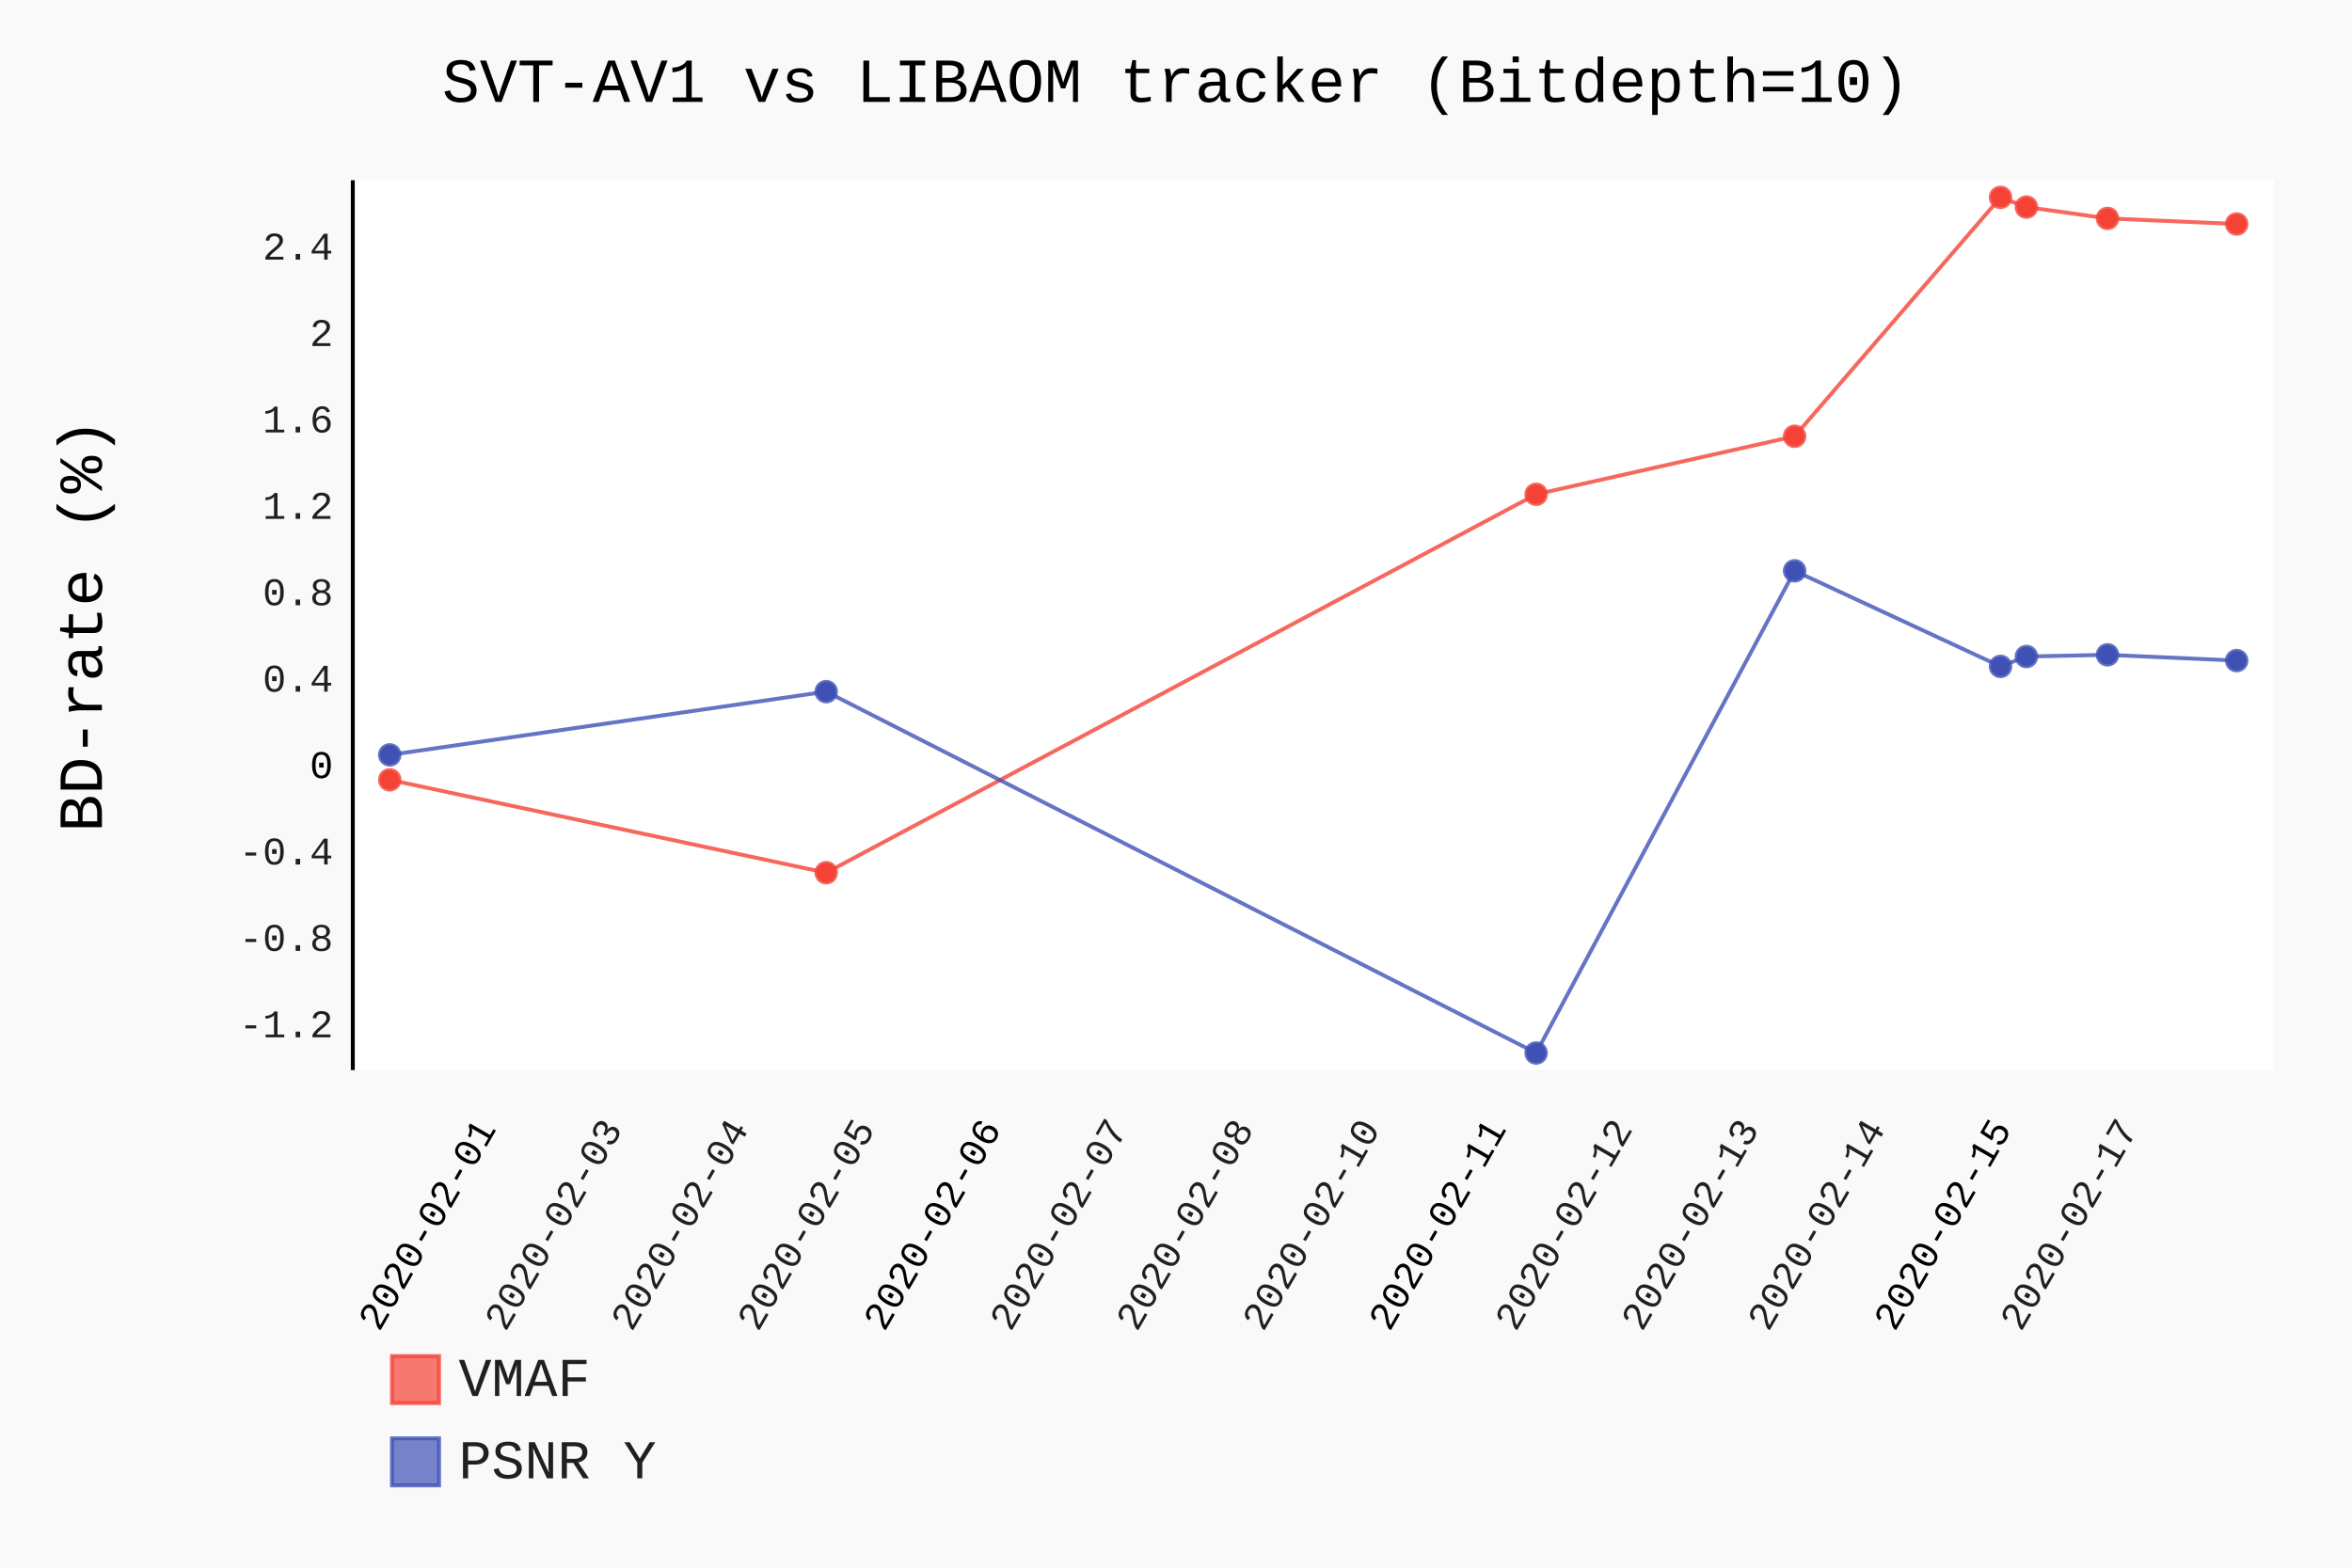
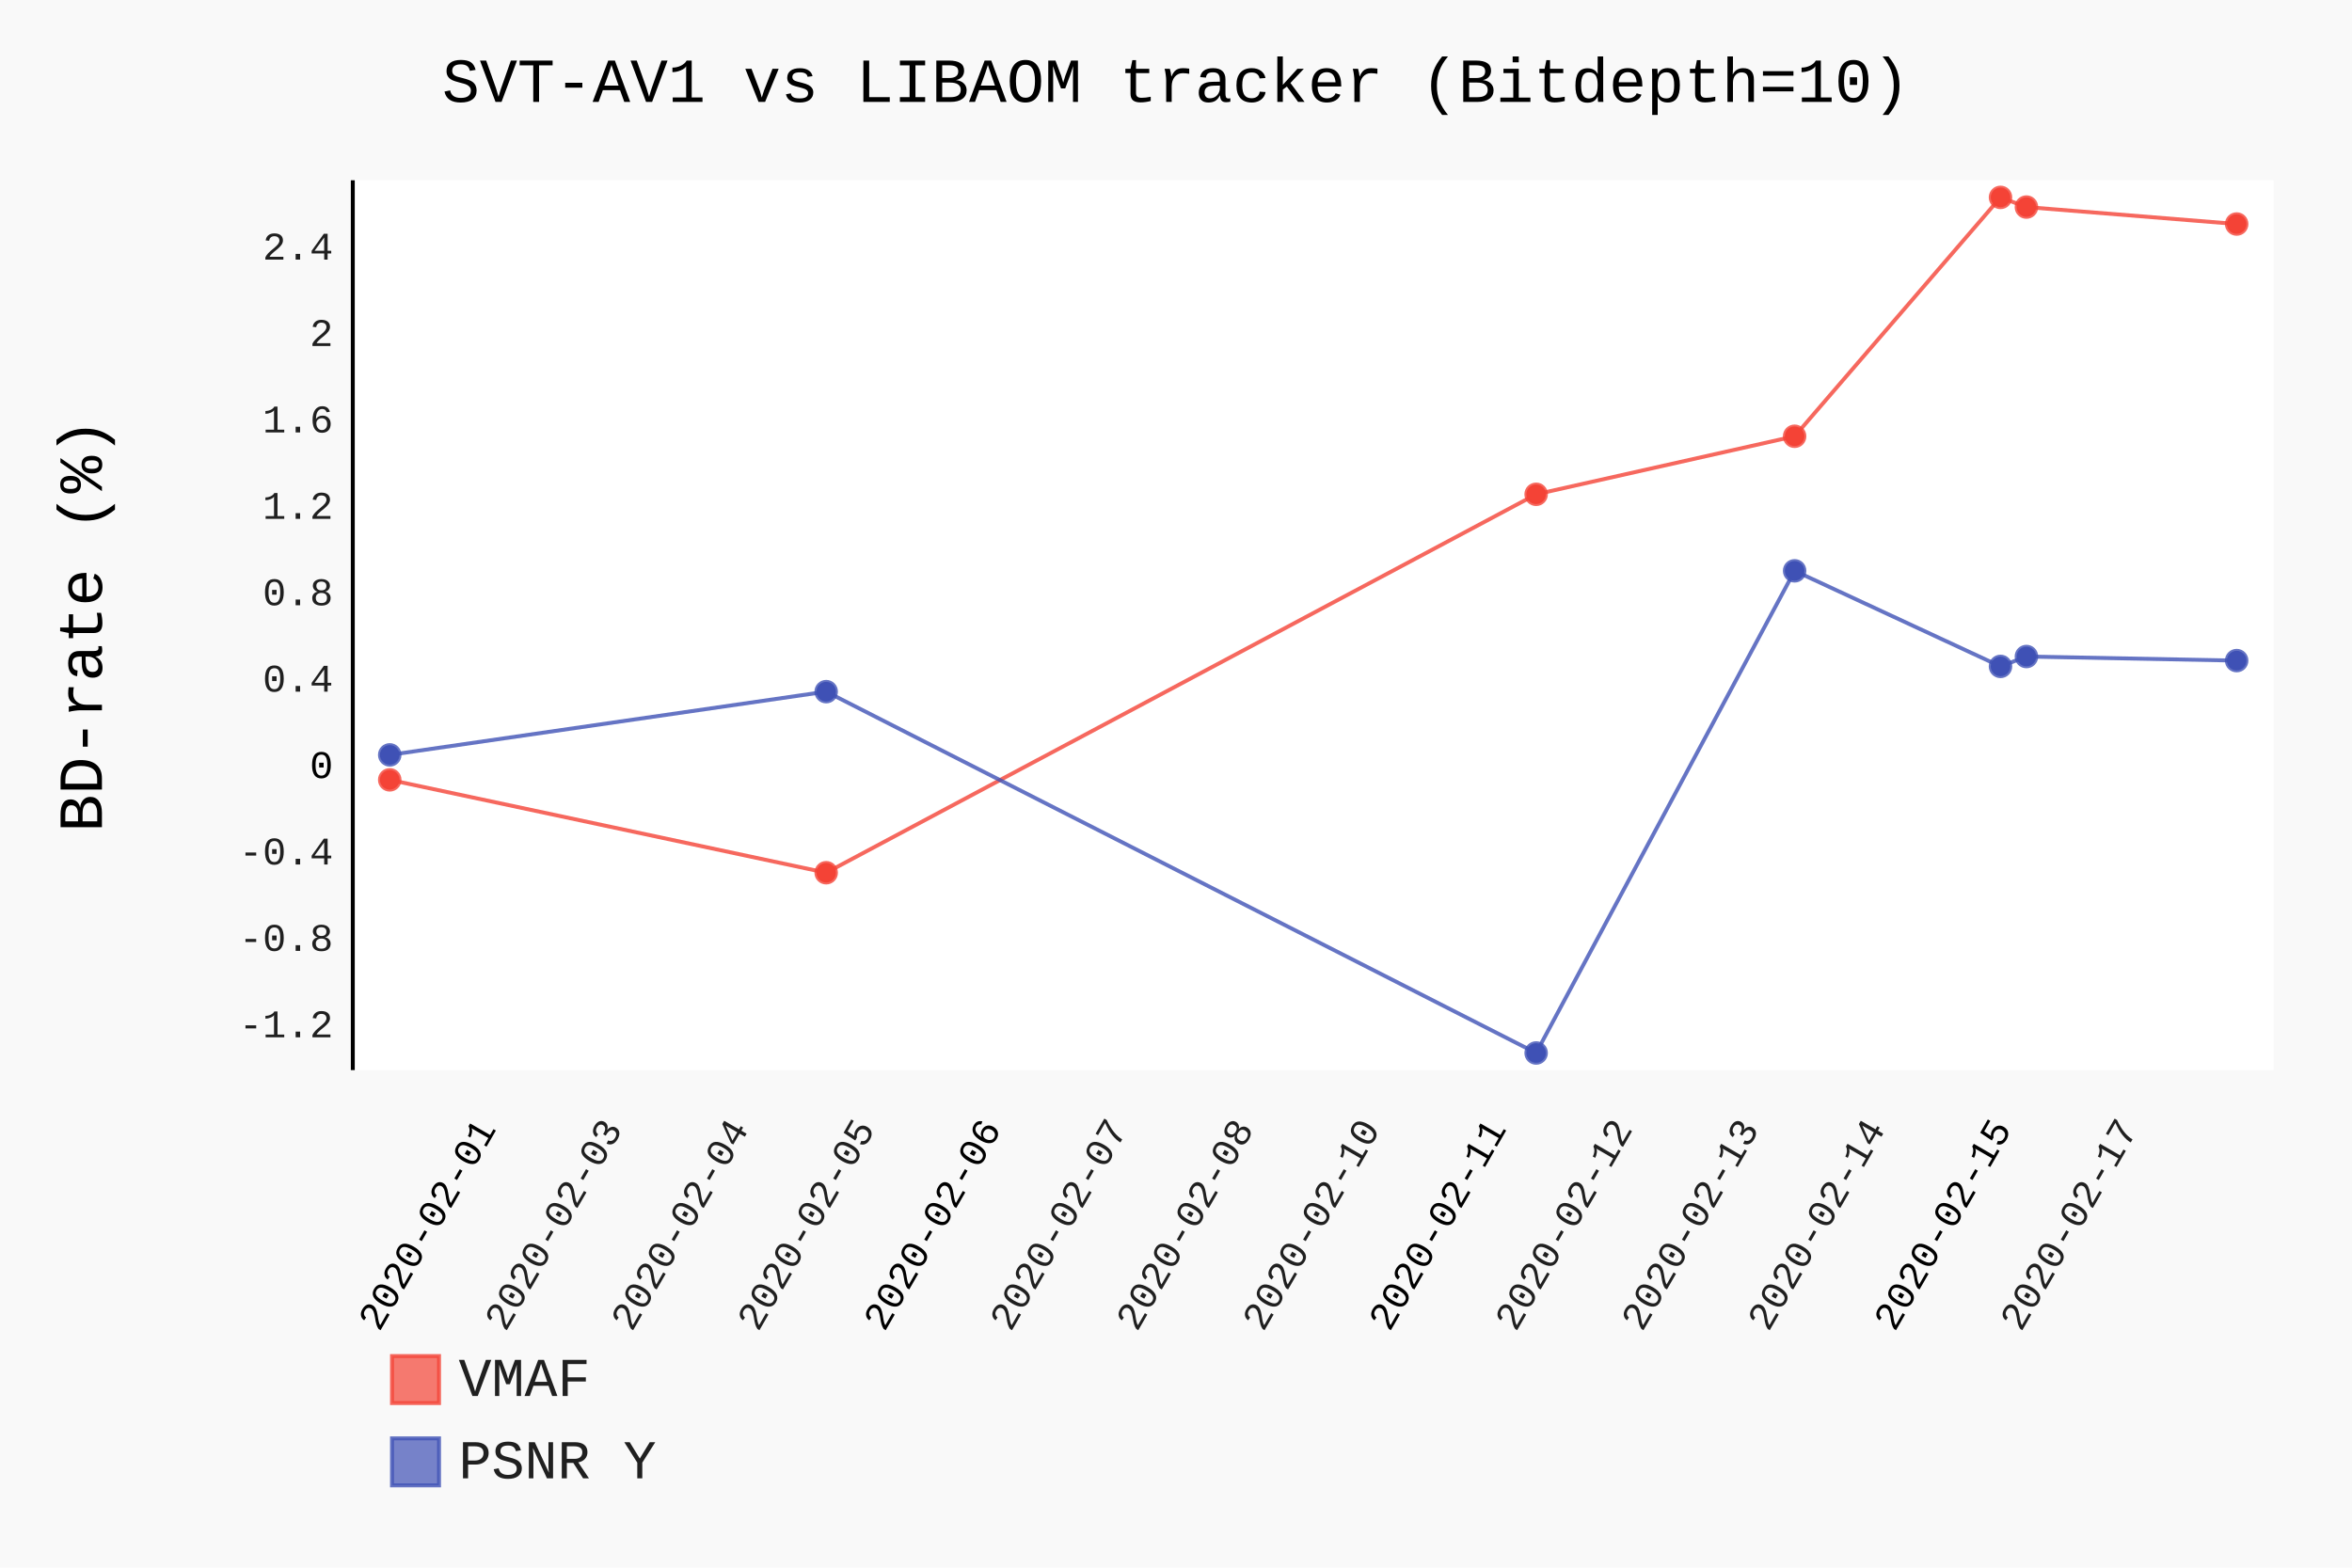
- <svg xmlns="http://www.w3.org/2000/svg" class="pygal-chart" id="chart-026f7c1e-9f3e-4202-9e3b-a7d5a123ef42" viewBox="0 0 600 400">
+ <svg xmlns="http://www.w3.org/2000/svg" class="pygal-chart" id="chart-4f6ebb67-2025-4edb-bb3c-94628fbb4487" viewBox="0 0 600 400">
  <defs>
-     <style type="text/css">#chart-026f7c1e-9f3e-4202-9e3b-a7d5a123ef42{-webkit-user-select:none;-webkit-font-smoothing:antialiased;font-family:Consolas,"Liberation Mono",Menlo,Courier,monospace}#chart-026f7c1e-9f3e-4202-9e3b-a7d5a123ef42 .title{font-family:Consolas,"Liberation Mono",Menlo,Courier,monospace;font-size:16px}#chart-026f7c1e-9f3e-4202-9e3b-a7d5a123ef42 .legends .legend text{font-family:Consolas,"Liberation Mono",Menlo,Courier,monospace;font-size:14px}#chart-026f7c1e-9f3e-4202-9e3b-a7d5a123ef42 .axis text{font-family:Consolas,"Liberation Mono",Menlo,Courier,monospace;font-size:10px}#chart-026f7c1e-9f3e-4202-9e3b-a7d5a123ef42 .axis text.major{font-family:Consolas,"Liberation Mono",Menlo,Courier,monospace;font-size:10px}#chart-026f7c1e-9f3e-4202-9e3b-a7d5a123ef42 .text-overlay text.value{font-family:Consolas,"Liberation Mono",Menlo,Courier,monospace;font-size:16px}#chart-026f7c1e-9f3e-4202-9e3b-a7d5a123ef42 .text-overlay text.label{font-family:Consolas,"Liberation Mono",Menlo,Courier,monospace;font-size:10px}#chart-026f7c1e-9f3e-4202-9e3b-a7d5a123ef42 .tooltip{font-family:Consolas,"Liberation Mono",Menlo,Courier,monospace;font-size:14px}#chart-026f7c1e-9f3e-4202-9e3b-a7d5a123ef42 text.no_data{font-family:Consolas,"Liberation Mono",Menlo,Courier,monospace;font-size:64px}
- #chart-026f7c1e-9f3e-4202-9e3b-a7d5a123ef42{background-color:rgba(249,249,249,1)}#chart-026f7c1e-9f3e-4202-9e3b-a7d5a123ef42 path,#chart-026f7c1e-9f3e-4202-9e3b-a7d5a123ef42 line,#chart-026f7c1e-9f3e-4202-9e3b-a7d5a123ef42 rect,#chart-026f7c1e-9f3e-4202-9e3b-a7d5a123ef42 circle{-webkit-transition:150ms;-moz-transition:150ms;transition:150ms}#chart-026f7c1e-9f3e-4202-9e3b-a7d5a123ef42 .graph &gt; .background{fill:rgba(249,249,249,1)}#chart-026f7c1e-9f3e-4202-9e3b-a7d5a123ef42 .plot &gt; .background{fill:rgba(255,255,255,1)}#chart-026f7c1e-9f3e-4202-9e3b-a7d5a123ef42 .graph{fill:rgba(0,0,0,.87)}#chart-026f7c1e-9f3e-4202-9e3b-a7d5a123ef42 text.no_data{fill:rgba(0,0,0,1)}#chart-026f7c1e-9f3e-4202-9e3b-a7d5a123ef42 .title{fill:rgba(0,0,0,1)}#chart-026f7c1e-9f3e-4202-9e3b-a7d5a123ef42 .legends .legend text{fill:rgba(0,0,0,.87)}#chart-026f7c1e-9f3e-4202-9e3b-a7d5a123ef42 .legends .legend:hover text{fill:rgba(0,0,0,1)}#chart-026f7c1e-9f3e-4202-9e3b-a7d5a123ef42 .axis .line{stroke:rgba(0,0,0,1)}#chart-026f7c1e-9f3e-4202-9e3b-a7d5a123ef42 .axis .guide.line{stroke:rgba(0,0,0,.54)}#chart-026f7c1e-9f3e-4202-9e3b-a7d5a123ef42 .axis .major.line{stroke:rgba(0,0,0,.87)}#chart-026f7c1e-9f3e-4202-9e3b-a7d5a123ef42 .axis text.major{fill:rgba(0,0,0,1)}#chart-026f7c1e-9f3e-4202-9e3b-a7d5a123ef42 .axis.y .guides:hover .guide.line,#chart-026f7c1e-9f3e-4202-9e3b-a7d5a123ef42 .line-graph .axis.x .guides:hover .guide.line,#chart-026f7c1e-9f3e-4202-9e3b-a7d5a123ef42 .stackedline-graph .axis.x .guides:hover .guide.line,#chart-026f7c1e-9f3e-4202-9e3b-a7d5a123ef42 .xy-graph .axis.x .guides:hover .guide.line{stroke:rgba(0,0,0,1)}#chart-026f7c1e-9f3e-4202-9e3b-a7d5a123ef42 .axis .guides:hover text{fill:rgba(0,0,0,1)}#chart-026f7c1e-9f3e-4202-9e3b-a7d5a123ef42 .reactive{fill-opacity:.7;stroke-opacity:.8}#chart-026f7c1e-9f3e-4202-9e3b-a7d5a123ef42 .ci{stroke:rgba(0,0,0,.87)}#chart-026f7c1e-9f3e-4202-9e3b-a7d5a123ef42 .reactive.active,#chart-026f7c1e-9f3e-4202-9e3b-a7d5a123ef42 .active .reactive{fill-opacity:.8;stroke-opacity:.9;stroke-width:4}#chart-026f7c1e-9f3e-4202-9e3b-a7d5a123ef42 .ci .reactive.active{stroke-width:1.5}#chart-026f7c1e-9f3e-4202-9e3b-a7d5a123ef42 .series text{fill:rgba(0,0,0,1)}#chart-026f7c1e-9f3e-4202-9e3b-a7d5a123ef42 .tooltip rect{fill:rgba(255,255,255,1);stroke:rgba(0,0,0,1);-webkit-transition:opacity 150ms;-moz-transition:opacity 150ms;transition:opacity 150ms}#chart-026f7c1e-9f3e-4202-9e3b-a7d5a123ef42 .tooltip .label{fill:rgba(0,0,0,.87)}#chart-026f7c1e-9f3e-4202-9e3b-a7d5a123ef42 .tooltip .label{fill:rgba(0,0,0,.87)}#chart-026f7c1e-9f3e-4202-9e3b-a7d5a123ef42 .tooltip .legend{font-size:.8em;fill:rgba(0,0,0,.54)}#chart-026f7c1e-9f3e-4202-9e3b-a7d5a123ef42 .tooltip .x_label{font-size:.6em;fill:rgba(0,0,0,1)}#chart-026f7c1e-9f3e-4202-9e3b-a7d5a123ef42 .tooltip .xlink{font-size:.5em;text-decoration:underline}#chart-026f7c1e-9f3e-4202-9e3b-a7d5a123ef42 .tooltip .value{font-size:1.5em}#chart-026f7c1e-9f3e-4202-9e3b-a7d5a123ef42 .bound{font-size:.5em}#chart-026f7c1e-9f3e-4202-9e3b-a7d5a123ef42 .max-value{font-size:.75em;fill:rgba(0,0,0,.54)}#chart-026f7c1e-9f3e-4202-9e3b-a7d5a123ef42 .map-element{fill:rgba(255,255,255,1);stroke:rgba(0,0,0,.54) !important}#chart-026f7c1e-9f3e-4202-9e3b-a7d5a123ef42 .map-element .reactive{fill-opacity:inherit;stroke-opacity:inherit}#chart-026f7c1e-9f3e-4202-9e3b-a7d5a123ef42 .color-0,#chart-026f7c1e-9f3e-4202-9e3b-a7d5a123ef42 .color-0 a:visited{stroke:#F44336;fill:#F44336}#chart-026f7c1e-9f3e-4202-9e3b-a7d5a123ef42 .color-1,#chart-026f7c1e-9f3e-4202-9e3b-a7d5a123ef42 .color-1 a:visited{stroke:#3F51B5;fill:#3F51B5}#chart-026f7c1e-9f3e-4202-9e3b-a7d5a123ef42 .text-overlay .color-0 text{fill:black}#chart-026f7c1e-9f3e-4202-9e3b-a7d5a123ef42 .text-overlay .color-1 text{fill:black}
- #chart-026f7c1e-9f3e-4202-9e3b-a7d5a123ef42 text.no_data{text-anchor:middle}#chart-026f7c1e-9f3e-4202-9e3b-a7d5a123ef42 .guide.line{fill:none}#chart-026f7c1e-9f3e-4202-9e3b-a7d5a123ef42 .centered{text-anchor:middle}#chart-026f7c1e-9f3e-4202-9e3b-a7d5a123ef42 .title{text-anchor:middle}#chart-026f7c1e-9f3e-4202-9e3b-a7d5a123ef42 .legends .legend text{fill-opacity:1}#chart-026f7c1e-9f3e-4202-9e3b-a7d5a123ef42 .axis.x text{text-anchor:middle}#chart-026f7c1e-9f3e-4202-9e3b-a7d5a123ef42 .axis.x:not(.web) text[transform]{text-anchor:start}#chart-026f7c1e-9f3e-4202-9e3b-a7d5a123ef42 .axis.x:not(.web) text[transform].backwards{text-anchor:end}#chart-026f7c1e-9f3e-4202-9e3b-a7d5a123ef42 .axis.y text{text-anchor:end}#chart-026f7c1e-9f3e-4202-9e3b-a7d5a123ef42 .axis.y text[transform].backwards{text-anchor:start}#chart-026f7c1e-9f3e-4202-9e3b-a7d5a123ef42 .axis.y2 text{text-anchor:start}#chart-026f7c1e-9f3e-4202-9e3b-a7d5a123ef42 .axis.y2 text[transform].backwards{text-anchor:end}#chart-026f7c1e-9f3e-4202-9e3b-a7d5a123ef42 .axis .guide.line{stroke-dasharray:4,4}#chart-026f7c1e-9f3e-4202-9e3b-a7d5a123ef42 .axis .major.guide.line{stroke-dasharray:6,6}#chart-026f7c1e-9f3e-4202-9e3b-a7d5a123ef42 .horizontal .axis.y .guide.line,#chart-026f7c1e-9f3e-4202-9e3b-a7d5a123ef42 .horizontal .axis.y2 .guide.line,#chart-026f7c1e-9f3e-4202-9e3b-a7d5a123ef42 .vertical .axis.x .guide.line{opacity:0}#chart-026f7c1e-9f3e-4202-9e3b-a7d5a123ef42 .horizontal .axis.always_show .guide.line,#chart-026f7c1e-9f3e-4202-9e3b-a7d5a123ef42 .vertical .axis.always_show .guide.line{opacity:1 !important}#chart-026f7c1e-9f3e-4202-9e3b-a7d5a123ef42 .axis.y .guides:hover .guide.line,#chart-026f7c1e-9f3e-4202-9e3b-a7d5a123ef42 .axis.y2 .guides:hover .guide.line,#chart-026f7c1e-9f3e-4202-9e3b-a7d5a123ef42 .axis.x .guides:hover .guide.line{opacity:1}#chart-026f7c1e-9f3e-4202-9e3b-a7d5a123ef42 .axis .guides:hover text{opacity:1}#chart-026f7c1e-9f3e-4202-9e3b-a7d5a123ef42 .nofill{fill:none}#chart-026f7c1e-9f3e-4202-9e3b-a7d5a123ef42 .subtle-fill{fill-opacity:.2}#chart-026f7c1e-9f3e-4202-9e3b-a7d5a123ef42 .dot{stroke-width:1px;fill-opacity:1}#chart-026f7c1e-9f3e-4202-9e3b-a7d5a123ef42 .dot.active{stroke-width:5px}#chart-026f7c1e-9f3e-4202-9e3b-a7d5a123ef42 .dot.negative{fill:transparent}#chart-026f7c1e-9f3e-4202-9e3b-a7d5a123ef42 text,#chart-026f7c1e-9f3e-4202-9e3b-a7d5a123ef42 tspan{stroke:none !important}#chart-026f7c1e-9f3e-4202-9e3b-a7d5a123ef42 .series text.active{opacity:1}#chart-026f7c1e-9f3e-4202-9e3b-a7d5a123ef42 .tooltip rect{fill-opacity:.95;stroke-width:.5}#chart-026f7c1e-9f3e-4202-9e3b-a7d5a123ef42 .tooltip text{fill-opacity:1}#chart-026f7c1e-9f3e-4202-9e3b-a7d5a123ef42 .showable{visibility:hidden}#chart-026f7c1e-9f3e-4202-9e3b-a7d5a123ef42 .showable.shown{visibility:visible}#chart-026f7c1e-9f3e-4202-9e3b-a7d5a123ef42 .gauge-background{fill:rgba(229,229,229,1);stroke:none}#chart-026f7c1e-9f3e-4202-9e3b-a7d5a123ef42 .bg-lines{stroke:rgba(249,249,249,1);stroke-width:2px}</style>
+     <style type="text/css">#chart-4f6ebb67-2025-4edb-bb3c-94628fbb4487{-webkit-user-select:none;-webkit-font-smoothing:antialiased;font-family:Consolas,"Liberation Mono",Menlo,Courier,monospace}#chart-4f6ebb67-2025-4edb-bb3c-94628fbb4487 .title{font-family:Consolas,"Liberation Mono",Menlo,Courier,monospace;font-size:16px}#chart-4f6ebb67-2025-4edb-bb3c-94628fbb4487 .legends .legend text{font-family:Consolas,"Liberation Mono",Menlo,Courier,monospace;font-size:14px}#chart-4f6ebb67-2025-4edb-bb3c-94628fbb4487 .axis text{font-family:Consolas,"Liberation Mono",Menlo,Courier,monospace;font-size:10px}#chart-4f6ebb67-2025-4edb-bb3c-94628fbb4487 .axis text.major{font-family:Consolas,"Liberation Mono",Menlo,Courier,monospace;font-size:10px}#chart-4f6ebb67-2025-4edb-bb3c-94628fbb4487 .text-overlay text.value{font-family:Consolas,"Liberation Mono",Menlo,Courier,monospace;font-size:16px}#chart-4f6ebb67-2025-4edb-bb3c-94628fbb4487 .text-overlay text.label{font-family:Consolas,"Liberation Mono",Menlo,Courier,monospace;font-size:10px}#chart-4f6ebb67-2025-4edb-bb3c-94628fbb4487 .tooltip{font-family:Consolas,"Liberation Mono",Menlo,Courier,monospace;font-size:14px}#chart-4f6ebb67-2025-4edb-bb3c-94628fbb4487 text.no_data{font-family:Consolas,"Liberation Mono",Menlo,Courier,monospace;font-size:64px}
+ #chart-4f6ebb67-2025-4edb-bb3c-94628fbb4487{background-color:rgba(249,249,249,1)}#chart-4f6ebb67-2025-4edb-bb3c-94628fbb4487 path,#chart-4f6ebb67-2025-4edb-bb3c-94628fbb4487 line,#chart-4f6ebb67-2025-4edb-bb3c-94628fbb4487 rect,#chart-4f6ebb67-2025-4edb-bb3c-94628fbb4487 circle{-webkit-transition:150ms;-moz-transition:150ms;transition:150ms}#chart-4f6ebb67-2025-4edb-bb3c-94628fbb4487 .graph &gt; .background{fill:rgba(249,249,249,1)}#chart-4f6ebb67-2025-4edb-bb3c-94628fbb4487 .plot &gt; .background{fill:rgba(255,255,255,1)}#chart-4f6ebb67-2025-4edb-bb3c-94628fbb4487 .graph{fill:rgba(0,0,0,.87)}#chart-4f6ebb67-2025-4edb-bb3c-94628fbb4487 text.no_data{fill:rgba(0,0,0,1)}#chart-4f6ebb67-2025-4edb-bb3c-94628fbb4487 .title{fill:rgba(0,0,0,1)}#chart-4f6ebb67-2025-4edb-bb3c-94628fbb4487 .legends .legend text{fill:rgba(0,0,0,.87)}#chart-4f6ebb67-2025-4edb-bb3c-94628fbb4487 .legends .legend:hover text{fill:rgba(0,0,0,1)}#chart-4f6ebb67-2025-4edb-bb3c-94628fbb4487 .axis .line{stroke:rgba(0,0,0,1)}#chart-4f6ebb67-2025-4edb-bb3c-94628fbb4487 .axis .guide.line{stroke:rgba(0,0,0,.54)}#chart-4f6ebb67-2025-4edb-bb3c-94628fbb4487 .axis .major.line{stroke:rgba(0,0,0,.87)}#chart-4f6ebb67-2025-4edb-bb3c-94628fbb4487 .axis text.major{fill:rgba(0,0,0,1)}#chart-4f6ebb67-2025-4edb-bb3c-94628fbb4487 .axis.y .guides:hover .guide.line,#chart-4f6ebb67-2025-4edb-bb3c-94628fbb4487 .line-graph .axis.x .guides:hover .guide.line,#chart-4f6ebb67-2025-4edb-bb3c-94628fbb4487 .stackedline-graph .axis.x .guides:hover .guide.line,#chart-4f6ebb67-2025-4edb-bb3c-94628fbb4487 .xy-graph .axis.x .guides:hover .guide.line{stroke:rgba(0,0,0,1)}#chart-4f6ebb67-2025-4edb-bb3c-94628fbb4487 .axis .guides:hover text{fill:rgba(0,0,0,1)}#chart-4f6ebb67-2025-4edb-bb3c-94628fbb4487 .reactive{fill-opacity:.7;stroke-opacity:.8}#chart-4f6ebb67-2025-4edb-bb3c-94628fbb4487 .ci{stroke:rgba(0,0,0,.87)}#chart-4f6ebb67-2025-4edb-bb3c-94628fbb4487 .reactive.active,#chart-4f6ebb67-2025-4edb-bb3c-94628fbb4487 .active .reactive{fill-opacity:.8;stroke-opacity:.9;stroke-width:4}#chart-4f6ebb67-2025-4edb-bb3c-94628fbb4487 .ci .reactive.active{stroke-width:1.5}#chart-4f6ebb67-2025-4edb-bb3c-94628fbb4487 .series text{fill:rgba(0,0,0,1)}#chart-4f6ebb67-2025-4edb-bb3c-94628fbb4487 .tooltip rect{fill:rgba(255,255,255,1);stroke:rgba(0,0,0,1);-webkit-transition:opacity 150ms;-moz-transition:opacity 150ms;transition:opacity 150ms}#chart-4f6ebb67-2025-4edb-bb3c-94628fbb4487 .tooltip .label{fill:rgba(0,0,0,.87)}#chart-4f6ebb67-2025-4edb-bb3c-94628fbb4487 .tooltip .label{fill:rgba(0,0,0,.87)}#chart-4f6ebb67-2025-4edb-bb3c-94628fbb4487 .tooltip .legend{font-size:.8em;fill:rgba(0,0,0,.54)}#chart-4f6ebb67-2025-4edb-bb3c-94628fbb4487 .tooltip .x_label{font-size:.6em;fill:rgba(0,0,0,1)}#chart-4f6ebb67-2025-4edb-bb3c-94628fbb4487 .tooltip .xlink{font-size:.5em;text-decoration:underline}#chart-4f6ebb67-2025-4edb-bb3c-94628fbb4487 .tooltip .value{font-size:1.5em}#chart-4f6ebb67-2025-4edb-bb3c-94628fbb4487 .bound{font-size:.5em}#chart-4f6ebb67-2025-4edb-bb3c-94628fbb4487 .max-value{font-size:.75em;fill:rgba(0,0,0,.54)}#chart-4f6ebb67-2025-4edb-bb3c-94628fbb4487 .map-element{fill:rgba(255,255,255,1);stroke:rgba(0,0,0,.54) !important}#chart-4f6ebb67-2025-4edb-bb3c-94628fbb4487 .map-element .reactive{fill-opacity:inherit;stroke-opacity:inherit}#chart-4f6ebb67-2025-4edb-bb3c-94628fbb4487 .color-0,#chart-4f6ebb67-2025-4edb-bb3c-94628fbb4487 .color-0 a:visited{stroke:#F44336;fill:#F44336}#chart-4f6ebb67-2025-4edb-bb3c-94628fbb4487 .color-1,#chart-4f6ebb67-2025-4edb-bb3c-94628fbb4487 .color-1 a:visited{stroke:#3F51B5;fill:#3F51B5}#chart-4f6ebb67-2025-4edb-bb3c-94628fbb4487 .text-overlay .color-0 text{fill:black}#chart-4f6ebb67-2025-4edb-bb3c-94628fbb4487 .text-overlay .color-1 text{fill:black}
+ #chart-4f6ebb67-2025-4edb-bb3c-94628fbb4487 text.no_data{text-anchor:middle}#chart-4f6ebb67-2025-4edb-bb3c-94628fbb4487 .guide.line{fill:none}#chart-4f6ebb67-2025-4edb-bb3c-94628fbb4487 .centered{text-anchor:middle}#chart-4f6ebb67-2025-4edb-bb3c-94628fbb4487 .title{text-anchor:middle}#chart-4f6ebb67-2025-4edb-bb3c-94628fbb4487 .legends .legend text{fill-opacity:1}#chart-4f6ebb67-2025-4edb-bb3c-94628fbb4487 .axis.x text{text-anchor:middle}#chart-4f6ebb67-2025-4edb-bb3c-94628fbb4487 .axis.x:not(.web) text[transform]{text-anchor:start}#chart-4f6ebb67-2025-4edb-bb3c-94628fbb4487 .axis.x:not(.web) text[transform].backwards{text-anchor:end}#chart-4f6ebb67-2025-4edb-bb3c-94628fbb4487 .axis.y text{text-anchor:end}#chart-4f6ebb67-2025-4edb-bb3c-94628fbb4487 .axis.y text[transform].backwards{text-anchor:start}#chart-4f6ebb67-2025-4edb-bb3c-94628fbb4487 .axis.y2 text{text-anchor:start}#chart-4f6ebb67-2025-4edb-bb3c-94628fbb4487 .axis.y2 text[transform].backwards{text-anchor:end}#chart-4f6ebb67-2025-4edb-bb3c-94628fbb4487 .axis .guide.line{stroke-dasharray:4,4}#chart-4f6ebb67-2025-4edb-bb3c-94628fbb4487 .axis .major.guide.line{stroke-dasharray:6,6}#chart-4f6ebb67-2025-4edb-bb3c-94628fbb4487 .horizontal .axis.y .guide.line,#chart-4f6ebb67-2025-4edb-bb3c-94628fbb4487 .horizontal .axis.y2 .guide.line,#chart-4f6ebb67-2025-4edb-bb3c-94628fbb4487 .vertical .axis.x .guide.line{opacity:0}#chart-4f6ebb67-2025-4edb-bb3c-94628fbb4487 .horizontal .axis.always_show .guide.line,#chart-4f6ebb67-2025-4edb-bb3c-94628fbb4487 .vertical .axis.always_show .guide.line{opacity:1 !important}#chart-4f6ebb67-2025-4edb-bb3c-94628fbb4487 .axis.y .guides:hover .guide.line,#chart-4f6ebb67-2025-4edb-bb3c-94628fbb4487 .axis.y2 .guides:hover .guide.line,#chart-4f6ebb67-2025-4edb-bb3c-94628fbb4487 .axis.x .guides:hover .guide.line{opacity:1}#chart-4f6ebb67-2025-4edb-bb3c-94628fbb4487 .axis .guides:hover text{opacity:1}#chart-4f6ebb67-2025-4edb-bb3c-94628fbb4487 .nofill{fill:none}#chart-4f6ebb67-2025-4edb-bb3c-94628fbb4487 .subtle-fill{fill-opacity:.2}#chart-4f6ebb67-2025-4edb-bb3c-94628fbb4487 .dot{stroke-width:1px;fill-opacity:1}#chart-4f6ebb67-2025-4edb-bb3c-94628fbb4487 .dot.active{stroke-width:5px}#chart-4f6ebb67-2025-4edb-bb3c-94628fbb4487 .dot.negative{fill:transparent}#chart-4f6ebb67-2025-4edb-bb3c-94628fbb4487 text,#chart-4f6ebb67-2025-4edb-bb3c-94628fbb4487 tspan{stroke:none !important}#chart-4f6ebb67-2025-4edb-bb3c-94628fbb4487 .series text.active{opacity:1}#chart-4f6ebb67-2025-4edb-bb3c-94628fbb4487 .tooltip rect{fill-opacity:.95;stroke-width:.5}#chart-4f6ebb67-2025-4edb-bb3c-94628fbb4487 .tooltip text{fill-opacity:1}#chart-4f6ebb67-2025-4edb-bb3c-94628fbb4487 .showable{visibility:hidden}#chart-4f6ebb67-2025-4edb-bb3c-94628fbb4487 .showable.shown{visibility:visible}#chart-4f6ebb67-2025-4edb-bb3c-94628fbb4487 .gauge-background{fill:rgba(229,229,229,1);stroke:none}#chart-4f6ebb67-2025-4edb-bb3c-94628fbb4487 .bg-lines{stroke:rgba(249,249,249,1);stroke-width:2px}</style>
  </defs>
  <g class="graph datetimeline-graph vertical">
    <rect class="background" height="400" width="600" x="0" y="0" />
    <g class="plot" transform="translate(90, 46)">
      <rect class="background" height="227.038" width="490.0" x="0" y="0" />
      <g class="axis y">
        <g class="guides">
          <text class="" x="-5" y="218.67">-1.2</text>
        </g>
        <g class="guides">
          <text class="" x="-5" y="196.622">-0.8</text>
        </g>
        <g class="guides">
          <text class="" x="-5" y="174.575">-0.4</text>
        </g>
        <g class="guides">
          <text class="major" x="-5" y="152.527">0</text>
        </g>
        <g class="guides">
          <text class="" x="-5" y="130.479">0.4</text>
        </g>
        <g class="guides">
          <text class="" x="-5" y="108.432">0.8</text>
        </g>
        <g class="guides">
          <text class="" x="-5" y="86.384">1.2</text>
        </g>
        <g class="guides">
          <text class="" x="-5" y="64.337">1.6</text>
        </g>
        <g class="guides">
          <text class="" x="-5" y="42.289">2</text>
        </g>
        <g class="guides">
          <text class="" x="-5" y="20.241">2.4</text>
        </g>
      </g>
      <g class="axis x">
        <path class="line" d="M0 0 v227.038" />
        <g class="guides">
          <path class="major guide line" d="M36.742 0 v227.038" />
          <text class="major backwards" transform="rotate(300 36.74236 242.0385)" x="36.742" y="242.038">2020-02-01</text>
        </g>
        <g class="guides">
          <path class="guide line" d="M68.958 0 v227.038" />
          <text class="backwards" transform="rotate(300 68.95849 242.0385)" x="68.958" y="242.038">2020-02-03</text>
        </g>
        <g class="guides">
          <path class="guide line" d="M101.175 0 v227.038" />
          <text class="backwards" transform="rotate(300 101.1746 242.0385)" x="101.175" y="242.038">2020-02-04</text>
        </g>
        <g class="guides">
          <path class="guide line" d="M133.391 0 v227.038" />
          <text class="backwards" transform="rotate(300 133.3908 242.0385)" x="133.391" y="242.038">2020-02-05</text>
        </g>
        <g class="guides">
          <path class="major guide line" d="M165.607 0 v227.038" />
          <text class="major backwards" transform="rotate(300 165.6069 242.0385)" x="165.607" y="242.038">2020-02-06</text>
        </g>
        <g class="guides">
          <path class="guide line" d="M197.823 0 v227.038" />
          <text class="backwards" transform="rotate(300 197.823 242.0385)" x="197.823" y="242.038">2020-02-07</text>
        </g>
        <g class="guides">
          <path class="guide line" d="M230.039 0 v227.038" />
          <text class="backwards" transform="rotate(300 230.0392 242.0385)" x="230.039" y="242.038">2020-02-08</text>
        </g>
        <g class="guides">
          <path class="guide line" d="M262.255 0 v227.038" />
          <text class="backwards" transform="rotate(300 262.2553 242.0385)" x="262.255" y="242.038">2020-02-10</text>
        </g>
        <g class="guides">
          <path class="major guide line" d="M294.471 0 v227.038" />
          <text class="major backwards" transform="rotate(300 294.4714 242.0385)" x="294.471" y="242.038">2020-02-11</text>
        </g>
        <g class="guides">
          <path class="guide line" d="M326.688 0 v227.038" />
          <text class="backwards" transform="rotate(300 326.6875 242.0385)" x="326.688" y="242.038">2020-02-12</text>
        </g>
        <g class="guides">
          <path class="guide line" d="M358.904 0 v227.038" />
          <text class="backwards" transform="rotate(300 358.9037 242.0385)" x="358.904" y="242.038">2020-02-13</text>
        </g>
        <g class="guides">
          <path class="guide line" d="M391.12 0 v227.038" />
          <text class="backwards" transform="rotate(300 391.1198 242.0385)" x="391.12" y="242.038">2020-02-14</text>
        </g>
        <g class="guides">
          <path class="major guide line" d="M423.336 0 v227.038" />
          <text class="major backwards" transform="rotate(300 423.3359 242.0385)" x="423.336" y="242.038">2020-02-15</text>
        </g>
        <g class="guides">
          <path class="guide line" d="M455.552 0 v227.038" />
          <text class="backwards" transform="rotate(300 455.5521 242.0385)" x="455.552" y="242.038">2020-02-17</text>
        </g>
      </g>
      <g class="series serie-0 color-0">
-         <path class="line reactive nofill" d="M9.423 152.978 L120.762 176.678 301.871 80.123 367.81 65.315 420.334 4.366 426.944 6.835 447.629 9.721 480.577 11.162" />
+         <path class="line reactive nofill" d="M9.423 152.978 L120.762 176.678 301.871 80.123 367.81 65.315 420.334 4.366 426.944 6.835 480.577 11.162" />
      </g>
      <g class="series serie-1 color-1">
-         <path class="line reactive nofill" d="M9.423 146.611 L120.762 130.476 301.871 222.672 367.81 99.648 420.334 124.035 426.944 121.515 447.629 121.08 480.577 122.553" />
+         <path class="line reactive nofill" d="M9.423 146.611 L120.762 130.476 301.871 222.672 367.81 99.648 420.334 124.035 426.944 121.515 480.577 122.553" />
      </g>
    </g>
    <g class="titles">
      <text class="title plot_title" x="300.0" y="26">SVT-AV1 vs LIBAOM tracker (Bitdepth=10)</text>
      <text class="title" transform="rotate(-90 0 159.5192)" x="0" y="185.519">BD-rate (%)</text>
    </g>
    <g class="plot overlay" transform="translate(90, 46)">
      <g class="series serie-0 color-0">
        <g class="dots">
          <circle class="dot reactive tooltip-trigger" cx="9.423" cy="152.978" r="2.5" />
        </g>
        <g class="dots">
          <circle class="dot reactive tooltip-trigger" cx="120.762" cy="176.678" r="2.5" />
        </g>
        <g class="dots">
          <circle class="dot reactive tooltip-trigger" cx="301.871" cy="80.123" r="2.5" />
        </g>
        <g class="dots">
          <circle class="dot reactive tooltip-trigger" cx="367.81" cy="65.315" r="2.5" />
        </g>
        <g class="dots">
          <circle class="dot reactive tooltip-trigger" cx="420.334" cy="4.366" r="2.5" />
        </g>
        <g class="dots">
          <circle class="dot reactive tooltip-trigger" cx="426.944" cy="6.835" r="2.5" />
        </g>
        <g class="dots">
-           <circle class="dot reactive tooltip-trigger" cx="447.629" cy="9.721" r="2.5" />
-         </g>
-         <g class="dots">
          <circle class="dot reactive tooltip-trigger" cx="480.577" cy="11.162" r="2.5" />
        </g>
      </g>
      <g class="series serie-1 color-1">
        <g class="dots">
          <circle class="dot reactive tooltip-trigger" cx="9.423" cy="146.611" r="2.5" />
        </g>
        <g class="dots">
          <circle class="dot reactive tooltip-trigger" cx="120.762" cy="130.476" r="2.5" />
        </g>
        <g class="dots">
          <circle class="dot reactive tooltip-trigger" cx="301.871" cy="222.672" r="2.5" />
        </g>
        <g class="dots">
          <circle class="dot reactive tooltip-trigger" cx="367.81" cy="99.648" r="2.5" />
        </g>
        <g class="dots">
          <circle class="dot reactive tooltip-trigger" cx="420.334" cy="124.035" r="2.5" />
        </g>
        <g class="dots">
          <circle class="dot reactive tooltip-trigger" cx="426.944" cy="121.515" r="2.5" />
-         </g>
-         <g class="dots">
-           <circle class="dot reactive tooltip-trigger" cx="447.629" cy="121.08" r="2.5" />
        </g>
        <g class="dots">
          <circle class="dot reactive tooltip-trigger" cx="480.577" cy="122.553" r="2.5" />
        </g>
      </g>
    </g>
    <g class="plot text-overlay" transform="translate(90, 46)">
      <g class="series serie-0 color-0" />
      <g class="series serie-1 color-1" />
    </g>
    <g class="plot tooltip-overlay" transform="translate(90, 46)">
      <g class="tooltip" style="opacity: 0" transform="translate(0 0)">
        <rect class="tooltip-box" height="0" rx="0" ry="0" width="0" />
        <g class="text" />
      </g>
    </g>
    <g class="legends" transform="translate(100, 345)">
      <g class="legend reactive activate-serie" id="activate-serie-0">
        <rect class="color-0 reactive" height="12" width="12" x="0.0" y="1.0" />
        <text x="17.0" y="11.2">VMAF</text>
      </g>
      <g class="legend reactive activate-serie" id="activate-serie-1">
        <rect class="color-1 reactive" height="12" width="12" x="0.0" y="22.0" />
        <text x="17.0" y="32.2">PSNR Y</text>
      </g>
    </g>
  </g>
</svg>
